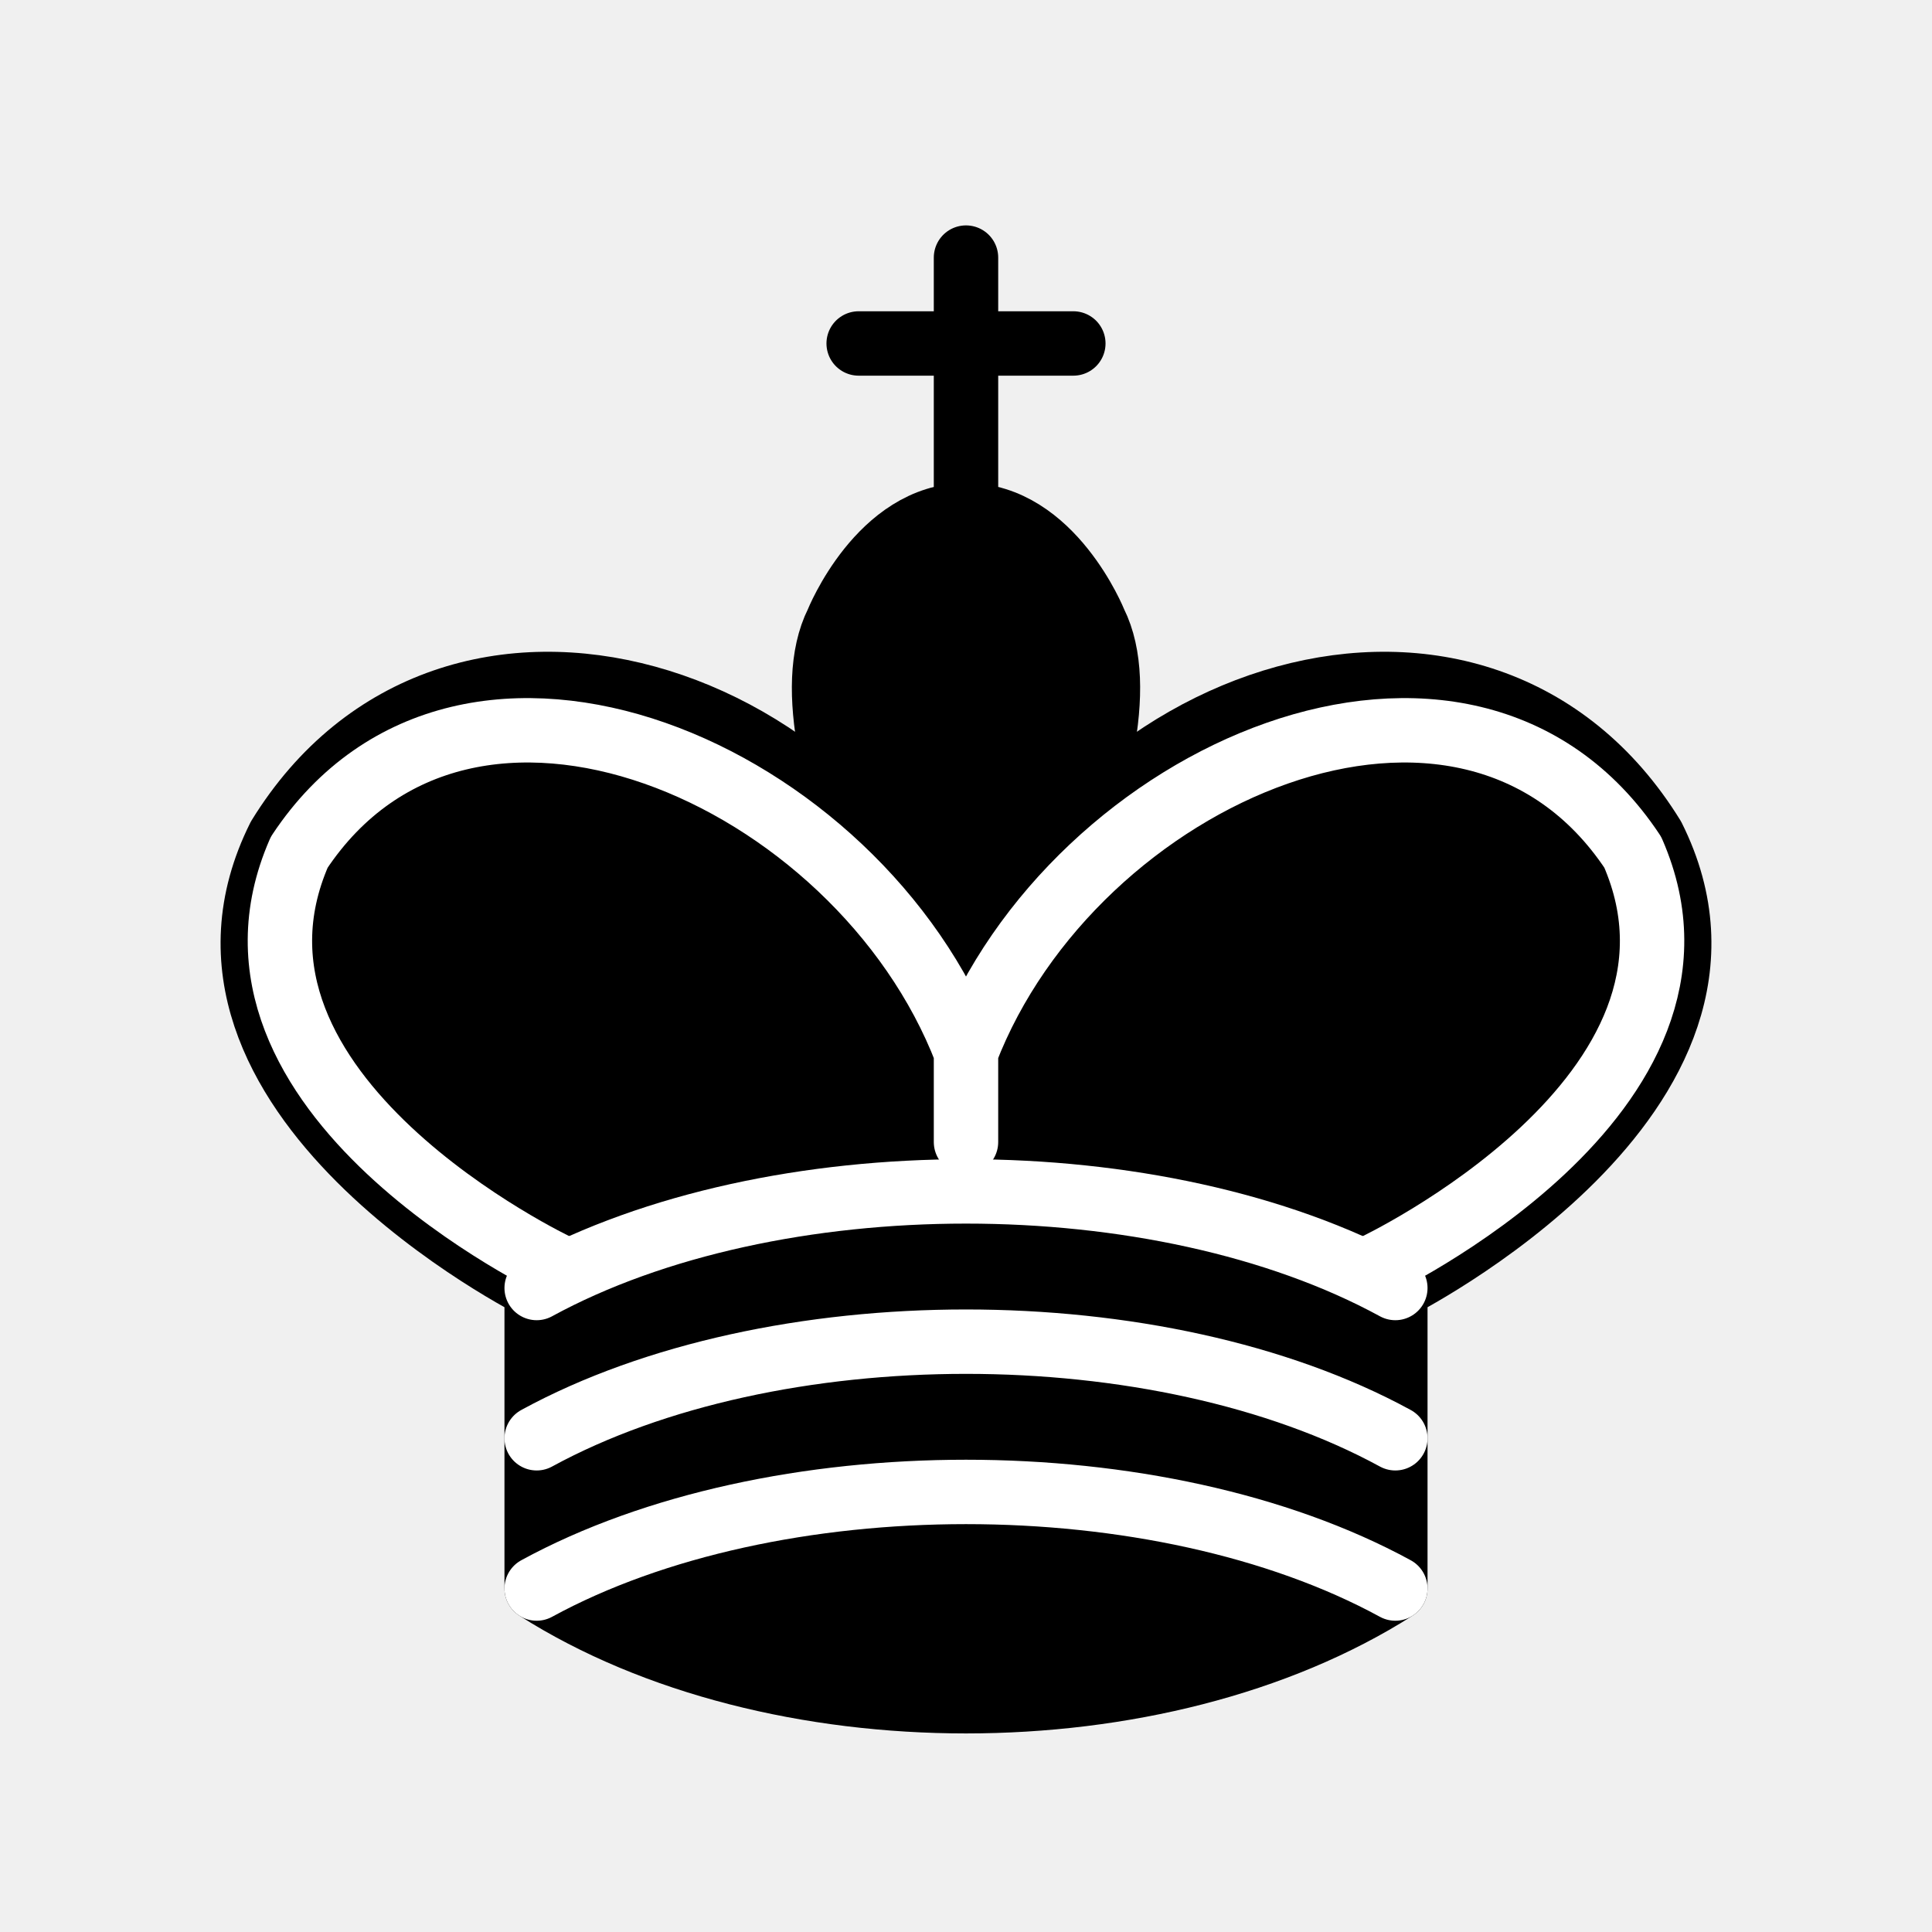
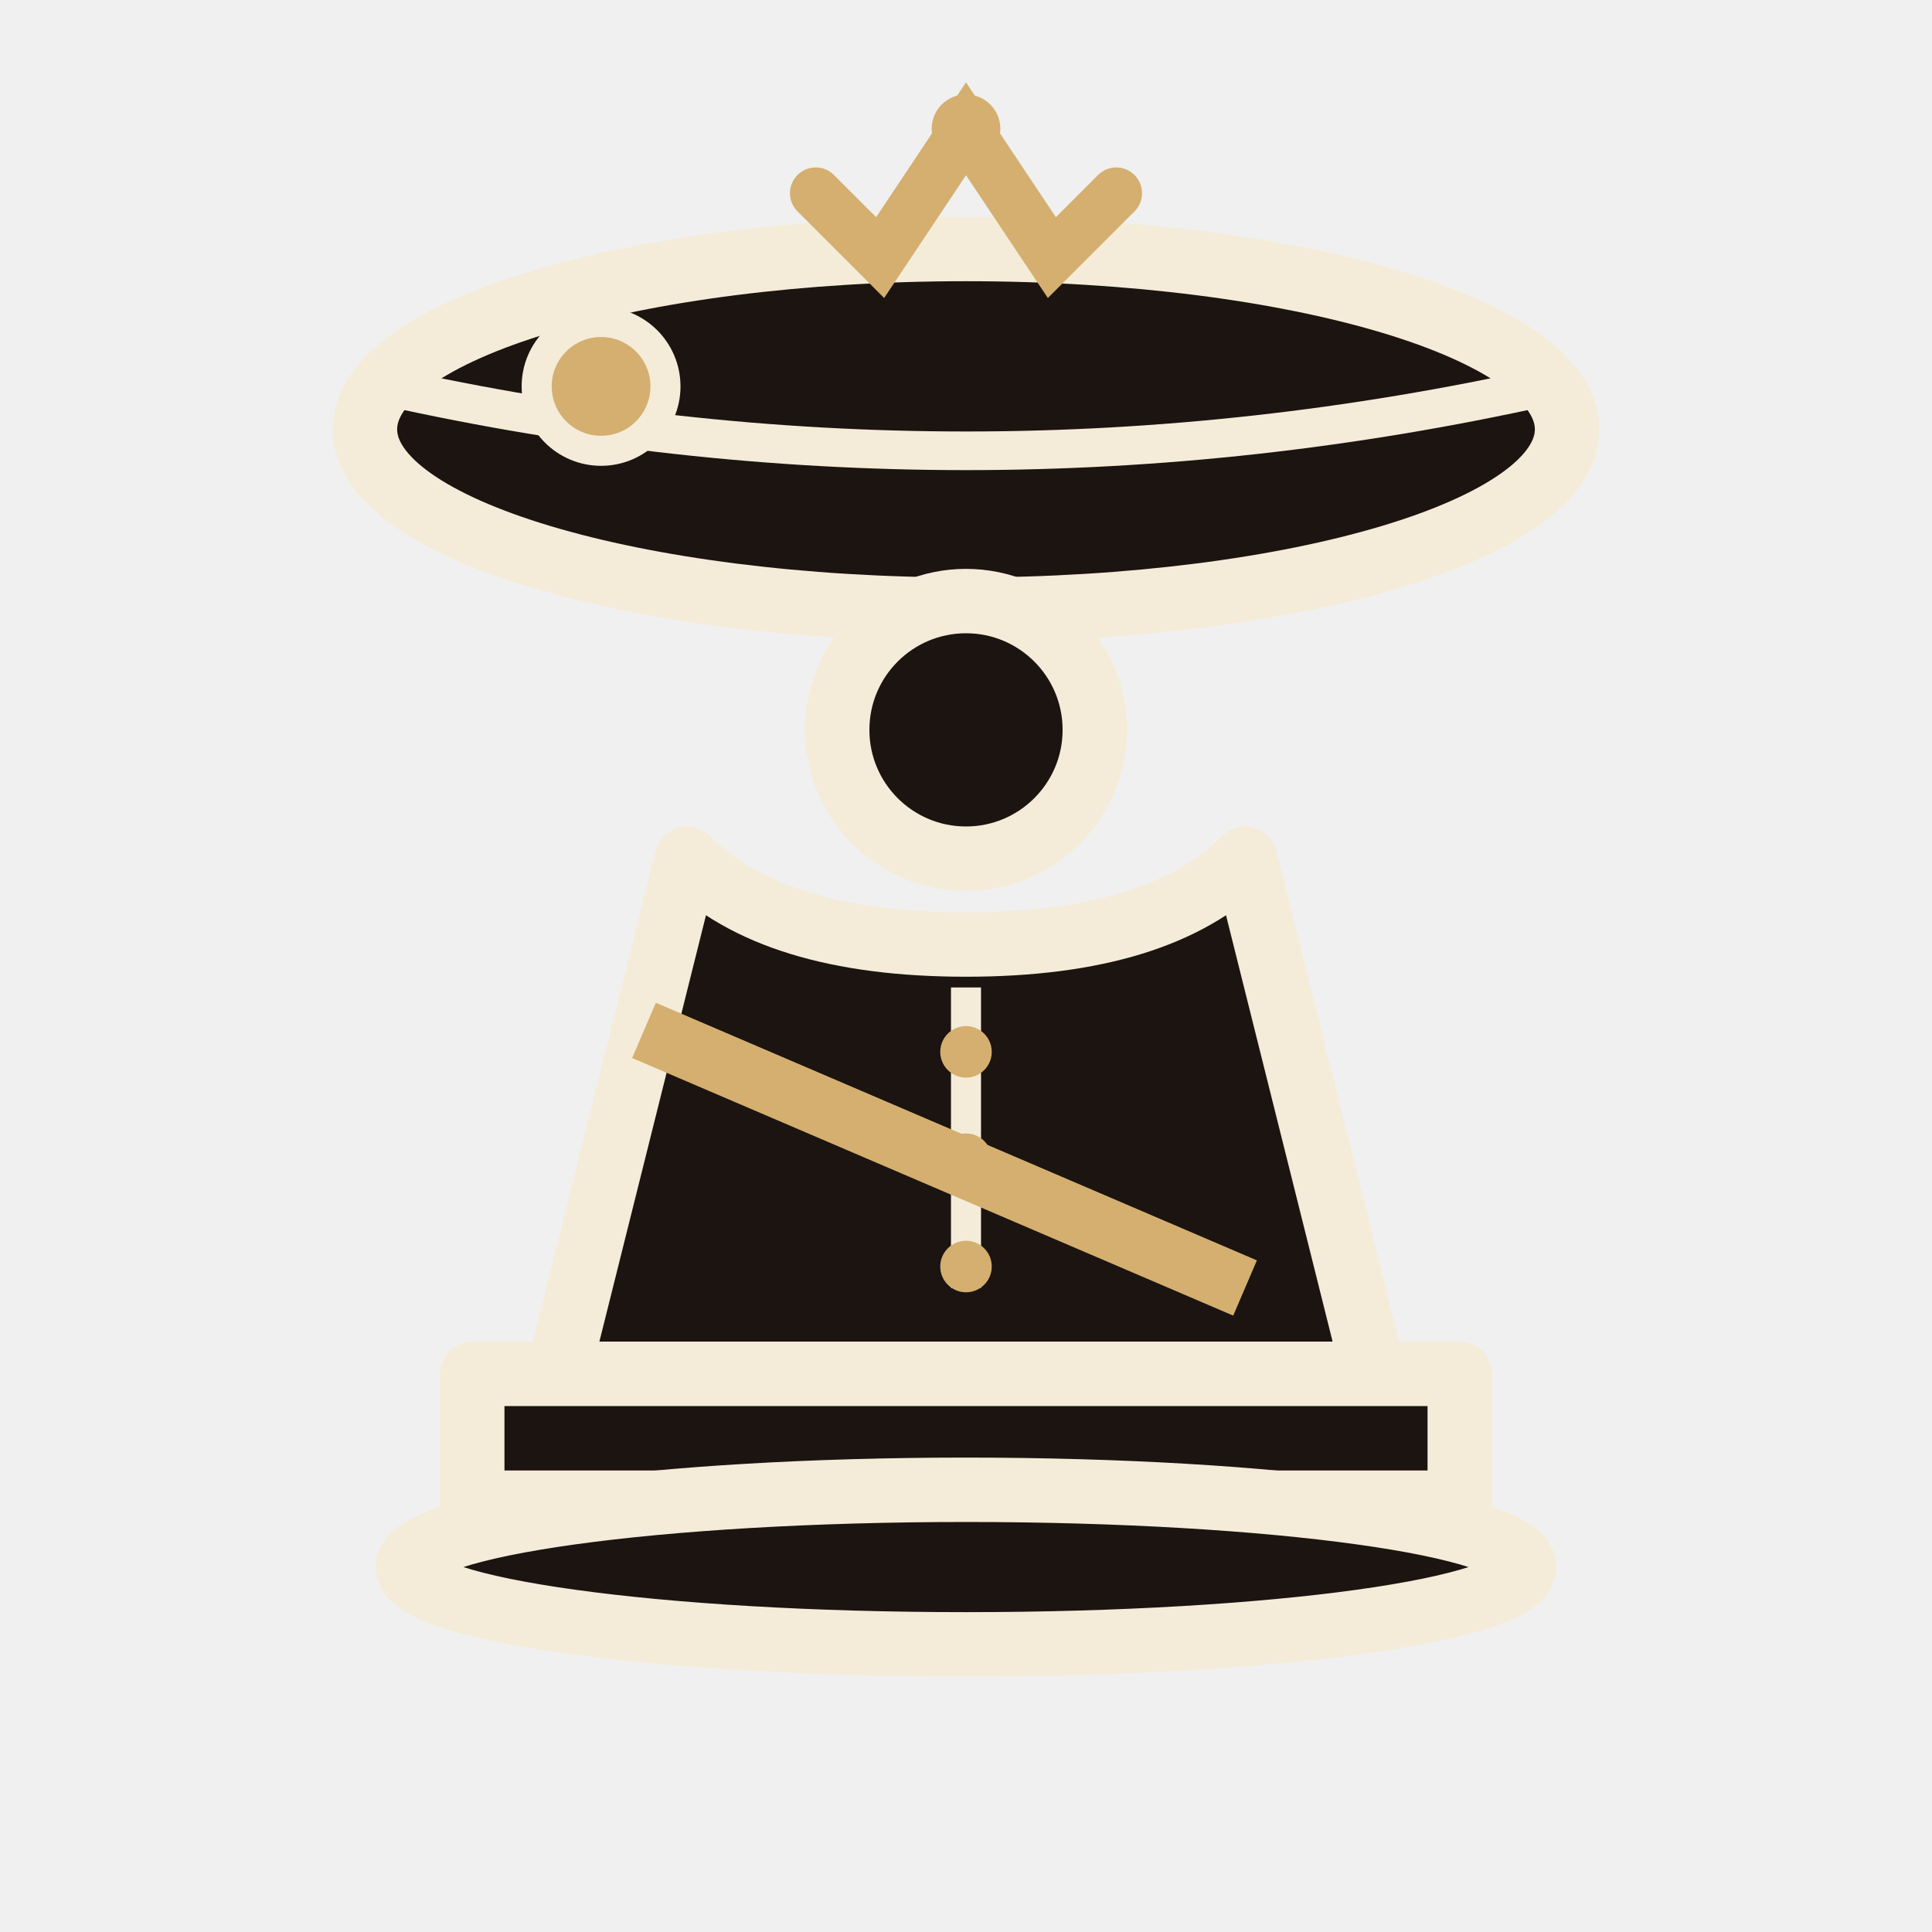
- <svg xmlns="http://www.w3.org/2000/svg" version="1.1" width="45" height="45">
-   <g style="fill:none; fill-opacity:1; fill-rule:evenodd; stroke:#000000; stroke-width:1.5; stroke-linecap:round;stroke-linejoin:round;stroke-miterlimit:4; stroke-dasharray:none; stroke-opacity:1;">
-     <path d="M 22.5,11.63 L 22.5,6" style="fill:none; stroke:#000000; stroke-linejoin:miter;" id="path6570" />
-     <path d="M 22.5,25 C 22.5,25 27,17.5 25.5,14.5 C 25.5,14.5 24.5,12 22.5,12 C 20.5,12 19.5,14.5 19.5,14.5 C 18,17.5 22.5,25 22.5,25" style="fill:#000000;fill-opacity:1; stroke-linecap:butt; stroke-linejoin:miter;" />
-     <path d="M 12.5,37 C 18,40.5 27,40.5 32.5,37 L 32.5,30 C 32.5,30 41.5,25.5 38.5,19.5 C 34.5,13 25,16 22.5,23.5 L 22.5,27 L 22.5,23.5 C 20,16 10.5,13 6.5,19.5 C 3.5,25.5 12.5,30 12.5,30 L 12.5,37" style="fill:#000000; stroke:#000000;" />
-     <path d="M 20,8 L 25,8" style="fill:none; stroke:#000000; stroke-linejoin:miter;" />
-     <path d="M 32,29.5 C 32,29.5 40.5,25.5 38.03,19.85 C 34.15,14 25,18 22.5,24.5 L 22.5,26.6 L 22.5,24.5 C 20,18 10.85,14 6.97,19.85 C 4.5,25.5 13,29.5 13,29.5" style="fill:none; stroke:#ffffff;" />
-     <path d="M 12.5,30 C 18,27 27,27 32.5,30 M 12.5,33.5 C 18,30.5 27,30.5 32.5,33.5 M 12.5,37 C 18,34 27,34 32.5,37" style="fill:none; stroke:#ffffff;" />
+ <svg xmlns="http://www.w3.org/2000/svg" viewBox="0 0 45 45">
+   <g fill="#1B1410" stroke="#F4ECD8" stroke-width="1.5" stroke-linejoin="round">
+     <ellipse cx="22.5" cy="10" rx="14" ry="4.2" />
+     <circle cx="22.5" cy="17" r="3" />
+     <path d="M 16 20 L 13 32 L 32 32 L 29 20 Q 27 22 22.5 22 Q 18 22 16 20 Z" />
+     <rect x="11" y="32" width="23" height="3" />
+     <ellipse cx="22.5" cy="36.5" rx="13" ry="1.8" />
  </g>
+   <path d="M 9 9 Q 22.5 12 36 9" stroke="#F4ECD8" stroke-width="0.9" fill="none" />
+   <circle cx="14" cy="9" r="1.5" fill="#D4AF6F" stroke="#F4ECD8" stroke-width="0.7" />
+   <path d="M 19 4.5 L 20.5 6 L 22.5 3 L 24.5 6 L 26 4.5" stroke="#D4AF6F" stroke-width="1.2" fill="none" stroke-linecap="round" />
+   <circle cx="22.5" cy="3" r="0.8" fill="#D4AF6F" />
+   <path d="M 22.5 23 L 22.5 30" stroke="#F4ECD8" stroke-width="0.7" />
+   <circle cx="22.5" cy="24.5" r="0.6" fill="#D4AF6F" />
+   <circle cx="22.5" cy="27" r="0.6" fill="#D4AF6F" />
+   <circle cx="22.5" cy="29.5" r="0.6" fill="#D4AF6F" />
+   <line x1="15" y1="24" x2="29" y2="30" stroke="#D4AF6F" stroke-width="1.4" />
</svg>
